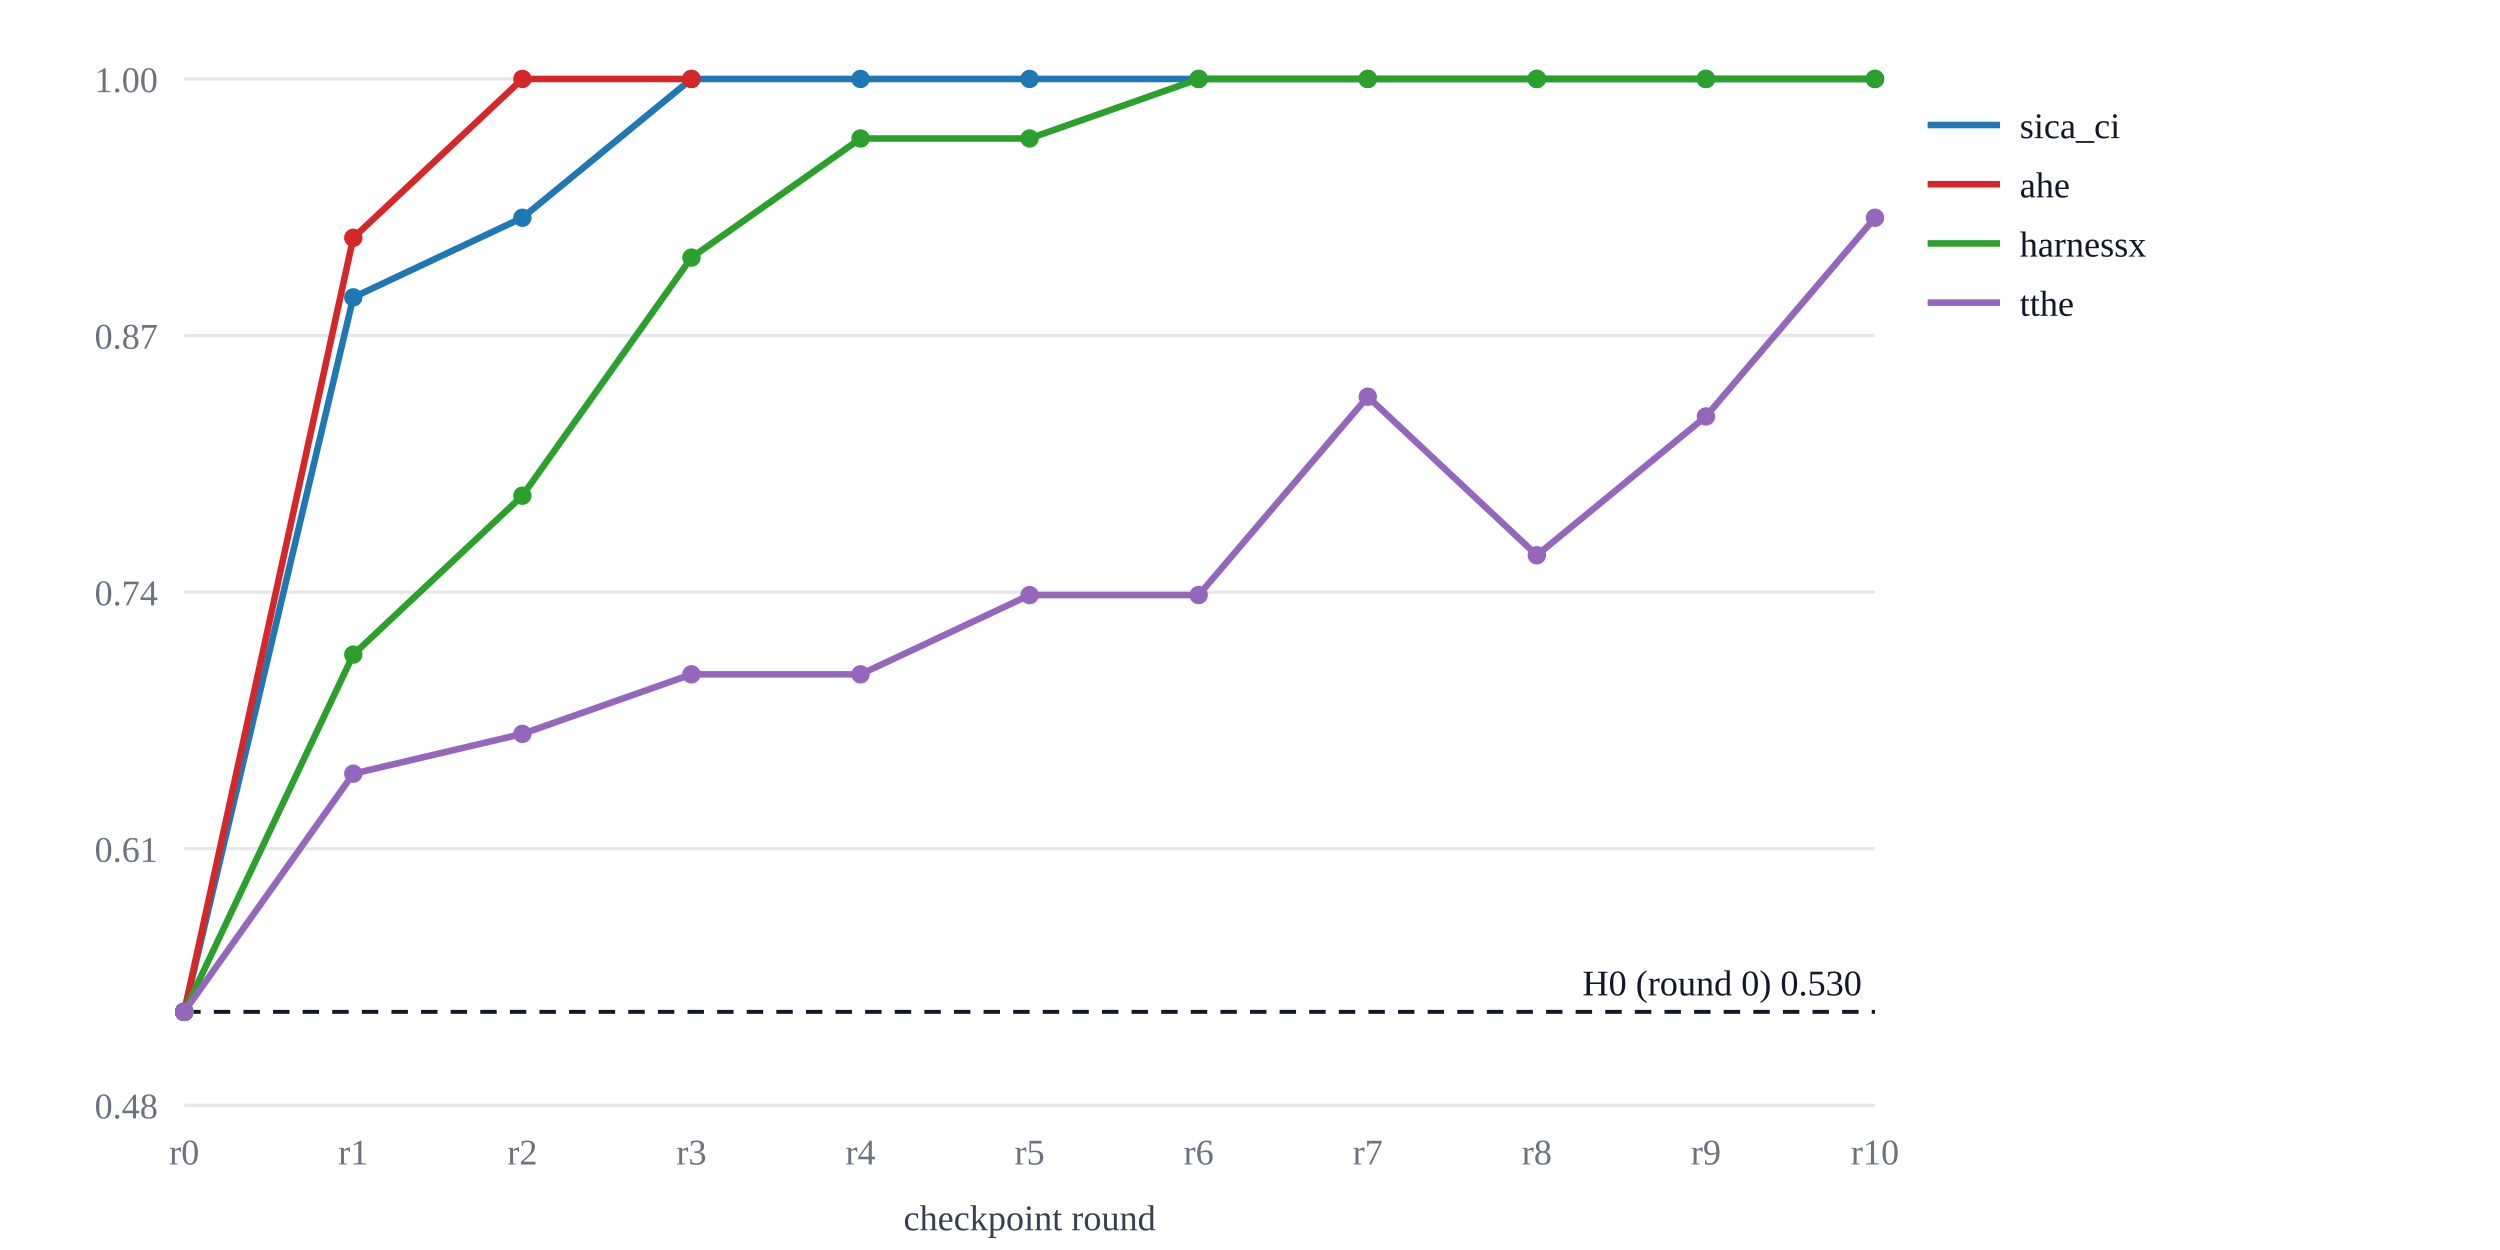
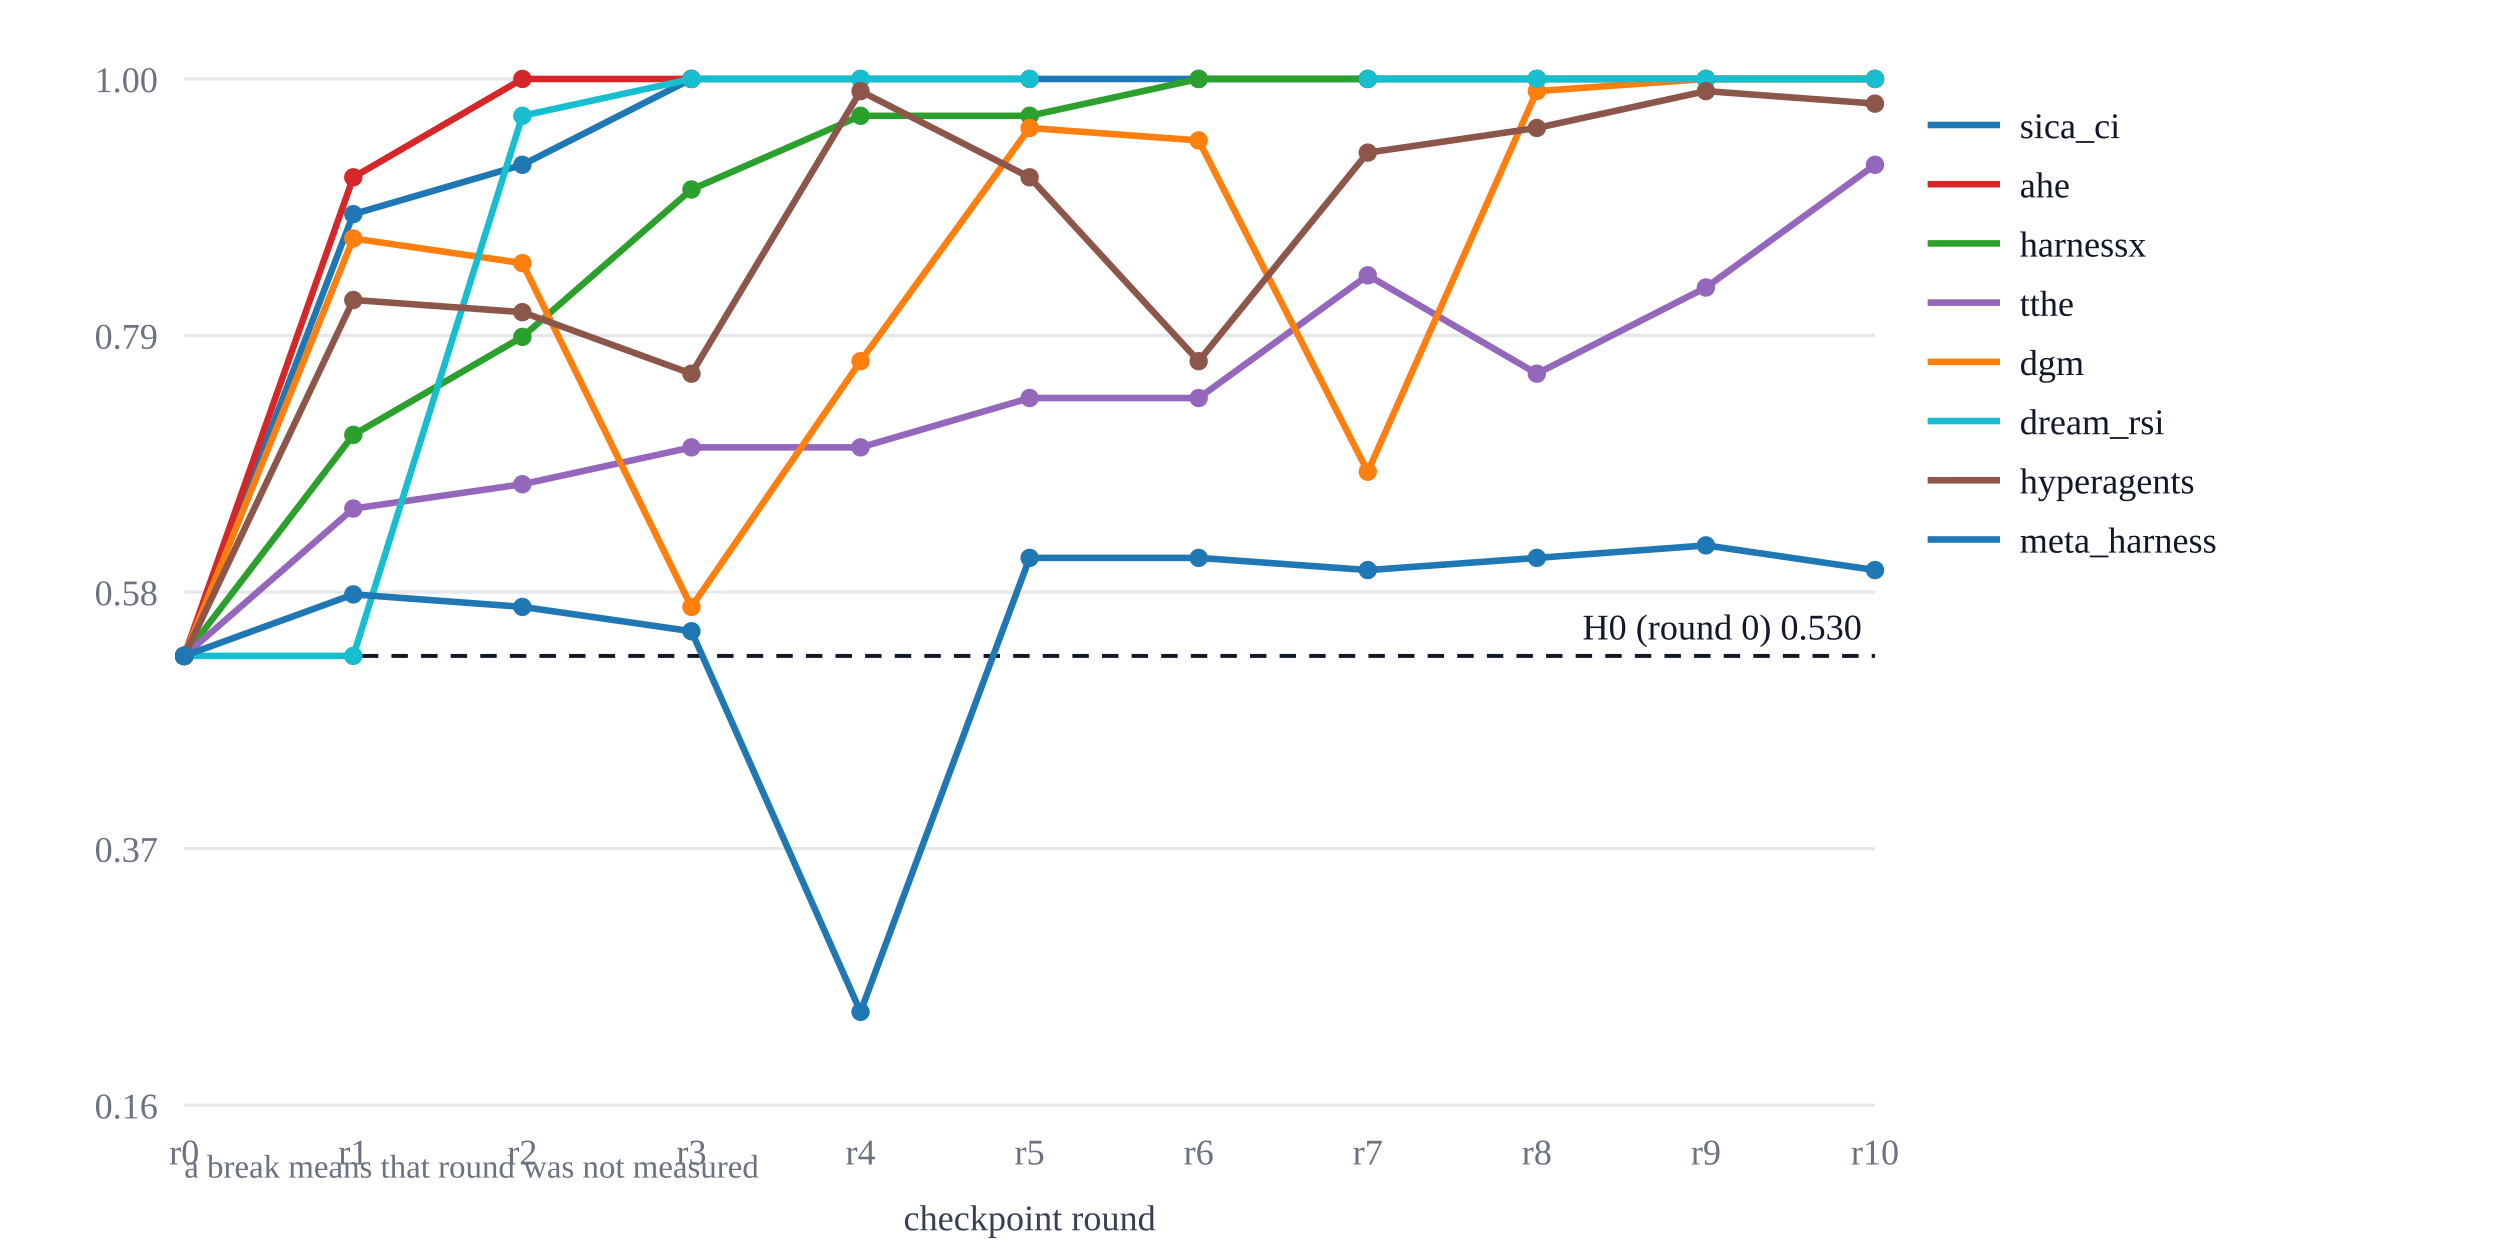
<svg xmlns="http://www.w3.org/2000/svg" width="760" height="380" viewBox="0 0 760 380" role="img" aria-label="Score by checkpoint round on train">
  <rect width="760" height="380" fill="#ffffff" />
  <line x1="56" y1="336.0" x2="570" y2="336.0" stroke="#e5e7eb" stroke-width="1" />
-   <text x="48" y="340.0" font-size="11" fill="#6b7280" text-anchor="end">0.48</text>
+   <text x="48" y="340.0" font-size="11" fill="#6b7280" text-anchor="end">0.16</text>
  <line x1="56" y1="258.0" x2="570" y2="258.0" stroke="#e5e7eb" stroke-width="1" />
-   <text x="48" y="262.0" font-size="11" fill="#6b7280" text-anchor="end">0.61</text>
+   <text x="48" y="262.0" font-size="11" fill="#6b7280" text-anchor="end">0.37</text>
  <line x1="56" y1="180.0" x2="570" y2="180.0" stroke="#e5e7eb" stroke-width="1" />
-   <text x="48" y="184.0" font-size="11" fill="#6b7280" text-anchor="end">0.74</text>
+   <text x="48" y="184.0" font-size="11" fill="#6b7280" text-anchor="end">0.58</text>
  <line x1="56" y1="102.0" x2="570" y2="102.0" stroke="#e5e7eb" stroke-width="1" />
-   <text x="48" y="106.0" font-size="11" fill="#6b7280" text-anchor="end">0.87</text>
+   <text x="48" y="106.0" font-size="11" fill="#6b7280" text-anchor="end">0.79</text>
  <line x1="56" y1="24.0" x2="570" y2="24.0" stroke="#e5e7eb" stroke-width="1" />
  <text x="48" y="28.0" font-size="11" fill="#6b7280" text-anchor="end">1.00</text>
  <text x="56.0" y="354" font-size="11" fill="#6b7280" text-anchor="middle">r0</text>
  <text x="107.4" y="354" font-size="11" fill="#6b7280" text-anchor="middle">r1</text>
  <text x="158.8" y="354" font-size="11" fill="#6b7280" text-anchor="middle">r2</text>
  <text x="210.2" y="354" font-size="11" fill="#6b7280" text-anchor="middle">r3</text>
  <text x="261.6" y="354" font-size="11" fill="#6b7280" text-anchor="middle">r4</text>
  <text x="313.0" y="354" font-size="11" fill="#6b7280" text-anchor="middle">r5</text>
  <text x="364.4" y="354" font-size="11" fill="#6b7280" text-anchor="middle">r6</text>
  <text x="415.8" y="354" font-size="11" fill="#6b7280" text-anchor="middle">r7</text>
  <text x="467.2" y="354" font-size="11" fill="#6b7280" text-anchor="middle">r8</text>
  <text x="518.6" y="354" font-size="11" fill="#6b7280" text-anchor="middle">r9</text>
  <text x="570.0" y="354" font-size="11" fill="#6b7280" text-anchor="middle">r10</text>
-   <line x1="56" y1="307.6" x2="570" y2="307.6" stroke="#111827" stroke-width="1.2" stroke-dasharray="5 4" />
-   <text x="566" y="302.6" font-size="11" fill="#111827" text-anchor="end">H0 (round 0) 0.530</text>
+   <line x1="56" y1="199.4" x2="570" y2="199.4" stroke="#111827" stroke-width="1.2" stroke-dasharray="5 4" />
+   <text x="566" y="194.4" font-size="11" fill="#111827" text-anchor="end">H0 (round 0) 0.530</text>
  <g data-method-line="sica_ci">
-     <path d="M56.0,307.6 L56.0,307.6 L107.4,90.4 L158.8,66.2 L210.2,24.0 L261.6,24.0 L313.0,24.0 L364.4,24.0 L415.8,24.0 L467.2,24.0 L518.6,24.0 L570.0,24.0" fill="none" stroke="#1f77b4" stroke-width="2" />
-     <circle cx="56.0" cy="307.6" r="2.8" fill="#1f77b4" />
-     <circle cx="56.0" cy="307.6" r="2.8" fill="#1f77b4" />
-     <circle cx="107.4" cy="90.4" r="2.8" fill="#1f77b4" />
-     <circle cx="158.8" cy="66.2" r="2.8" fill="#1f77b4" />
+     <path d="M56.0,199.4 L56.0,199.4 L107.4,65.1 L158.8,50.1 L210.2,24.0 L261.6,24.0 L313.0,24.0 L364.4,24.0 L415.8,24.0 L467.2,24.0 L518.6,24.0 L570.0,24.0" fill="none" stroke="#1f77b4" stroke-width="2" />
+     <circle cx="56.0" cy="199.4" r="2.8" fill="#1f77b4" />
+     <circle cx="56.0" cy="199.4" r="2.8" fill="#1f77b4" />
+     <circle cx="107.4" cy="65.1" r="2.8" fill="#1f77b4" />
+     <circle cx="158.8" cy="50.1" r="2.8" fill="#1f77b4" />
    <circle cx="210.2" cy="24.0" r="2.8" fill="#1f77b4" />
    <circle cx="261.6" cy="24.0" r="2.8" fill="#1f77b4" />
    <circle cx="313.0" cy="24.0" r="2.8" fill="#1f77b4" />
    <circle cx="364.4" cy="24.0" r="2.8" fill="#1f77b4" />
    <circle cx="415.8" cy="24.0" r="2.8" fill="#1f77b4" />
    <circle cx="467.2" cy="24.0" r="2.8" fill="#1f77b4" />
    <circle cx="518.6" cy="24.0" r="2.8" fill="#1f77b4" />
    <circle cx="570.0" cy="24.0" r="2.8" fill="#1f77b4" />
    <line x1="586" y1="38" x2="608" y2="38" stroke="#1f77b4" stroke-width="2" />
    <text x="614" y="42" font-size="11" fill="#111827">sica_ci</text>
  </g>
  <g data-method-line="ahe">
-     <path d="M56.0,307.6 L56.0,307.6 L107.4,72.3 L158.8,24.0 L210.2,24.0" fill="none" stroke="#d62728" stroke-width="2" />
-     <circle cx="56.0" cy="307.6" r="2.8" fill="#d62728" />
-     <circle cx="56.0" cy="307.6" r="2.8" fill="#d62728" />
-     <circle cx="107.4" cy="72.3" r="2.8" fill="#d62728" />
+     <path d="M56.0,199.4 L56.0,199.4 L107.4,53.9 L158.8,24.0 L210.2,24.0" fill="none" stroke="#d62728" stroke-width="2" />
+     <circle cx="56.0" cy="199.4" r="2.8" fill="#d62728" />
+     <circle cx="56.0" cy="199.4" r="2.8" fill="#d62728" />
+     <circle cx="107.4" cy="53.9" r="2.8" fill="#d62728" />
    <circle cx="158.8" cy="24.0" r="2.8" fill="#d62728" />
    <circle cx="210.2" cy="24.0" r="2.8" fill="#d62728" />
    <line x1="586" y1="56" x2="608" y2="56" stroke="#d62728" stroke-width="2" />
    <text x="614" y="60" font-size="11" fill="#111827">ahe</text>
  </g>
  <g data-method-line="harnessx">
-     <path d="M56.0,307.6 L56.0,307.6 L107.4,199.0 L158.8,150.7 L210.2,78.3 L261.6,42.1 L313.0,42.1 L364.4,24.0 L415.8,24.0 L467.2,24.0 L518.6,24.0 L570.0,24.0" fill="none" stroke="#2ca02c" stroke-width="2" />
-     <circle cx="56.0" cy="307.6" r="2.8" fill="#2ca02c" />
-     <circle cx="56.0" cy="307.6" r="2.8" fill="#2ca02c" />
-     <circle cx="107.4" cy="199.0" r="2.8" fill="#2ca02c" />
-     <circle cx="158.8" cy="150.7" r="2.8" fill="#2ca02c" />
-     <circle cx="210.2" cy="78.3" r="2.8" fill="#2ca02c" />
-     <circle cx="261.6" cy="42.1" r="2.8" fill="#2ca02c" />
-     <circle cx="313.0" cy="42.1" r="2.8" fill="#2ca02c" />
+     <path d="M56.0,199.4 L56.0,199.4 L107.4,132.2 L158.8,102.4 L210.2,57.6 L261.6,35.2 L313.0,35.2 L364.4,24.0 L415.8,24.0 L467.2,24.0 L518.6,24.0 L570.0,24.0" fill="none" stroke="#2ca02c" stroke-width="2" />
+     <circle cx="56.0" cy="199.4" r="2.8" fill="#2ca02c" />
+     <circle cx="56.0" cy="199.4" r="2.8" fill="#2ca02c" />
+     <circle cx="107.4" cy="132.2" r="2.8" fill="#2ca02c" />
+     <circle cx="158.8" cy="102.4" r="2.8" fill="#2ca02c" />
+     <circle cx="210.2" cy="57.6" r="2.8" fill="#2ca02c" />
+     <circle cx="261.6" cy="35.2" r="2.8" fill="#2ca02c" />
+     <circle cx="313.0" cy="35.2" r="2.8" fill="#2ca02c" />
    <circle cx="364.4" cy="24.0" r="2.8" fill="#2ca02c" />
    <circle cx="415.8" cy="24.0" r="2.8" fill="#2ca02c" />
    <circle cx="467.2" cy="24.0" r="2.8" fill="#2ca02c" />
    <circle cx="518.6" cy="24.0" r="2.8" fill="#2ca02c" />
    <circle cx="570.0" cy="24.0" r="2.8" fill="#2ca02c" />
    <line x1="586" y1="74" x2="608" y2="74" stroke="#2ca02c" stroke-width="2" />
    <text x="614" y="78" font-size="11" fill="#111827">harnessx</text>
  </g>
  <g data-method-line="tthe">
-     <path d="M56.0,307.6 L56.0,307.6 L107.4,235.2 L158.8,223.1 L210.2,205.0 L261.6,205.0 L313.0,180.9 L364.4,180.9 L415.8,120.6 L467.2,168.8 L518.6,126.6 L570.0,66.2" fill="none" stroke="#9467bd" stroke-width="2" />
-     <circle cx="56.0" cy="307.6" r="2.8" fill="#9467bd" />
-     <circle cx="56.0" cy="307.6" r="2.8" fill="#9467bd" />
-     <circle cx="107.4" cy="235.2" r="2.8" fill="#9467bd" />
-     <circle cx="158.8" cy="223.1" r="2.8" fill="#9467bd" />
-     <circle cx="210.2" cy="205.0" r="2.8" fill="#9467bd" />
-     <circle cx="261.6" cy="205.0" r="2.8" fill="#9467bd" />
-     <circle cx="313.0" cy="180.9" r="2.8" fill="#9467bd" />
-     <circle cx="364.4" cy="180.9" r="2.8" fill="#9467bd" />
-     <circle cx="415.8" cy="120.6" r="2.8" fill="#9467bd" />
-     <circle cx="467.2" cy="168.8" r="2.8" fill="#9467bd" />
-     <circle cx="518.6" cy="126.6" r="2.8" fill="#9467bd" />
-     <circle cx="570.0" cy="66.2" r="2.8" fill="#9467bd" />
+     <path d="M56.0,199.4 L56.0,199.4 L107.4,154.6 L158.8,147.2 L210.2,136.0 L261.6,136.0 L313.0,121.0 L364.4,121.0 L415.8,83.7 L467.2,113.6 L518.6,87.4 L570.0,50.1" fill="none" stroke="#9467bd" stroke-width="2" />
+     <circle cx="56.0" cy="199.4" r="2.8" fill="#9467bd" />
+     <circle cx="56.0" cy="199.4" r="2.8" fill="#9467bd" />
+     <circle cx="107.4" cy="154.6" r="2.8" fill="#9467bd" />
+     <circle cx="158.8" cy="147.2" r="2.8" fill="#9467bd" />
+     <circle cx="210.2" cy="136.0" r="2.8" fill="#9467bd" />
+     <circle cx="261.6" cy="136.0" r="2.8" fill="#9467bd" />
+     <circle cx="313.0" cy="121.0" r="2.8" fill="#9467bd" />
+     <circle cx="364.4" cy="121.0" r="2.8" fill="#9467bd" />
+     <circle cx="415.8" cy="83.7" r="2.8" fill="#9467bd" />
+     <circle cx="467.2" cy="113.6" r="2.8" fill="#9467bd" />
+     <circle cx="518.6" cy="87.4" r="2.8" fill="#9467bd" />
+     <circle cx="570.0" cy="50.1" r="2.8" fill="#9467bd" />
    <line x1="586" y1="92" x2="608" y2="92" stroke="#9467bd" stroke-width="2" />
    <text x="614" y="96" font-size="11" fill="#111827">tthe</text>
  </g>
+   <g data-method-line="dgm">
+     <path d="M56.0,199.4 L56.0,199.4 L107.4,72.5 L158.8,80.0 L210.2,184.5 L261.6,109.8 L313.0,38.9 L364.4,42.7 L415.8,143.4 L467.2,27.7 L518.6,24.0 L570.0,24.0" fill="none" stroke="#ff7f0e" stroke-width="2" />
+     <circle cx="56.0" cy="199.4" r="2.8" fill="#ff7f0e" />
+     <circle cx="56.0" cy="199.4" r="2.8" fill="#ff7f0e" />
+     <circle cx="107.4" cy="72.5" r="2.8" fill="#ff7f0e" />
+     <circle cx="158.8" cy="80.0" r="2.8" fill="#ff7f0e" />
+     <circle cx="210.2" cy="184.5" r="2.8" fill="#ff7f0e" />
+     <circle cx="261.6" cy="109.8" r="2.8" fill="#ff7f0e" />
+     <circle cx="313.0" cy="38.9" r="2.8" fill="#ff7f0e" />
+     <circle cx="364.4" cy="42.7" r="2.8" fill="#ff7f0e" />
+     <circle cx="415.8" cy="143.4" r="2.8" fill="#ff7f0e" />
+     <circle cx="467.2" cy="27.7" r="2.8" fill="#ff7f0e" />
+     <circle cx="518.6" cy="24.0" r="2.8" fill="#ff7f0e" />
+     <circle cx="570.0" cy="24.0" r="2.8" fill="#ff7f0e" />
+     <line x1="586" y1="110" x2="608" y2="110" stroke="#ff7f0e" stroke-width="2" />
+     <text x="614" y="114" font-size="11" fill="#111827">dgm</text>
+   </g>
+   <g data-method-line="dream_rsi">
+     <path d="M56.0,199.4 L56.0,199.4 L107.4,199.4 L158.8,35.2 L210.2,24.0 L261.6,24.0 L313.0,24.0" fill="none" stroke="#17becf" stroke-width="2" />
+     <path d="M415.8,24.0 L467.2,24.0 L518.6,24.0 L570.0,24.0" fill="none" stroke="#17becf" stroke-width="2" />
+     <circle cx="56.0" cy="199.4" r="2.8" fill="#17becf" />
+     <circle cx="56.0" cy="199.4" r="2.8" fill="#17becf" />
+     <circle cx="107.4" cy="199.4" r="2.8" fill="#17becf" />
+     <circle cx="158.8" cy="35.2" r="2.8" fill="#17becf" />
+     <circle cx="210.2" cy="24.0" r="2.8" fill="#17becf" />
+     <circle cx="261.6" cy="24.0" r="2.8" fill="#17becf" />
+     <circle cx="313.0" cy="24.0" r="2.8" fill="#17becf" />
+     <circle cx="415.8" cy="24.0" r="2.8" fill="#17becf" />
+     <circle cx="467.2" cy="24.0" r="2.8" fill="#17becf" />
+     <circle cx="518.6" cy="24.0" r="2.8" fill="#17becf" />
+     <circle cx="570.0" cy="24.0" r="2.8" fill="#17becf" />
+     <line x1="586" y1="128" x2="608" y2="128" stroke="#17becf" stroke-width="2" />
+     <text x="614" y="132" font-size="11" fill="#111827">dream_rsi</text>
+   </g>
+   <g data-method-line="hyperagents">
+     <path d="M56.0,199.4 L56.0,199.4 L107.4,91.2 L158.8,94.9 L210.2,113.6 L261.6,27.7 L313.0,53.9 L364.4,109.8 L415.8,46.4 L467.2,38.9 L518.6,27.7 L570.0,31.5" fill="none" stroke="#8c564b" stroke-width="2" />
+     <circle cx="56.0" cy="199.4" r="2.8" fill="#8c564b" />
+     <circle cx="56.0" cy="199.4" r="2.8" fill="#8c564b" />
+     <circle cx="107.4" cy="91.2" r="2.8" fill="#8c564b" />
+     <circle cx="158.8" cy="94.9" r="2.8" fill="#8c564b" />
+     <circle cx="210.2" cy="113.6" r="2.8" fill="#8c564b" />
+     <circle cx="261.6" cy="27.7" r="2.8" fill="#8c564b" />
+     <circle cx="313.0" cy="53.9" r="2.8" fill="#8c564b" />
+     <circle cx="364.4" cy="109.8" r="2.8" fill="#8c564b" />
+     <circle cx="415.8" cy="46.4" r="2.8" fill="#8c564b" />
+     <circle cx="467.2" cy="38.9" r="2.8" fill="#8c564b" />
+     <circle cx="518.6" cy="27.7" r="2.8" fill="#8c564b" />
+     <circle cx="570.0" cy="31.5" r="2.8" fill="#8c564b" />
+     <line x1="586" y1="146" x2="608" y2="146" stroke="#8c564b" stroke-width="2" />
+     <text x="614" y="150" font-size="11" fill="#111827">hyperagents</text>
+   </g>
+   <g data-method-line="meta_harness">
+     <path d="M56.0,199.4 L56.0,199.4 L107.4,180.7 L158.8,184.5 L210.2,191.9 L261.6,307.6 L313.0,169.6 L364.4,169.6 L415.8,173.3 L467.2,169.6 L518.6,165.8 L570.0,173.3" fill="none" stroke="#1f77b4" stroke-width="2" />
+     <circle cx="56.0" cy="199.4" r="2.8" fill="#1f77b4" />
+     <circle cx="56.0" cy="199.4" r="2.8" fill="#1f77b4" />
+     <circle cx="107.4" cy="180.7" r="2.8" fill="#1f77b4" />
+     <circle cx="158.8" cy="184.5" r="2.8" fill="#1f77b4" />
+     <circle cx="210.2" cy="191.9" r="2.8" fill="#1f77b4" />
+     <circle cx="261.6" cy="307.6" r="2.8" fill="#1f77b4" />
+     <circle cx="313.0" cy="169.6" r="2.8" fill="#1f77b4" />
+     <circle cx="364.4" cy="169.6" r="2.8" fill="#1f77b4" />
+     <circle cx="415.8" cy="173.3" r="2.8" fill="#1f77b4" />
+     <circle cx="467.2" cy="169.6" r="2.8" fill="#1f77b4" />
+     <circle cx="518.6" cy="165.8" r="2.8" fill="#1f77b4" />
+     <circle cx="570.0" cy="173.3" r="2.8" fill="#1f77b4" />
+     <line x1="586" y1="164" x2="608" y2="164" stroke="#1f77b4" stroke-width="2" />
+     <text x="614" y="168" font-size="11" fill="#111827">meta_harness</text>
+   </g>
  <text x="313" y="374" font-size="11" fill="#374151" text-anchor="middle">checkpoint round</text>
+   <text x="56" y="358" font-size="10" fill="#6b7280">a break means that round was not measured</text>
</svg>
